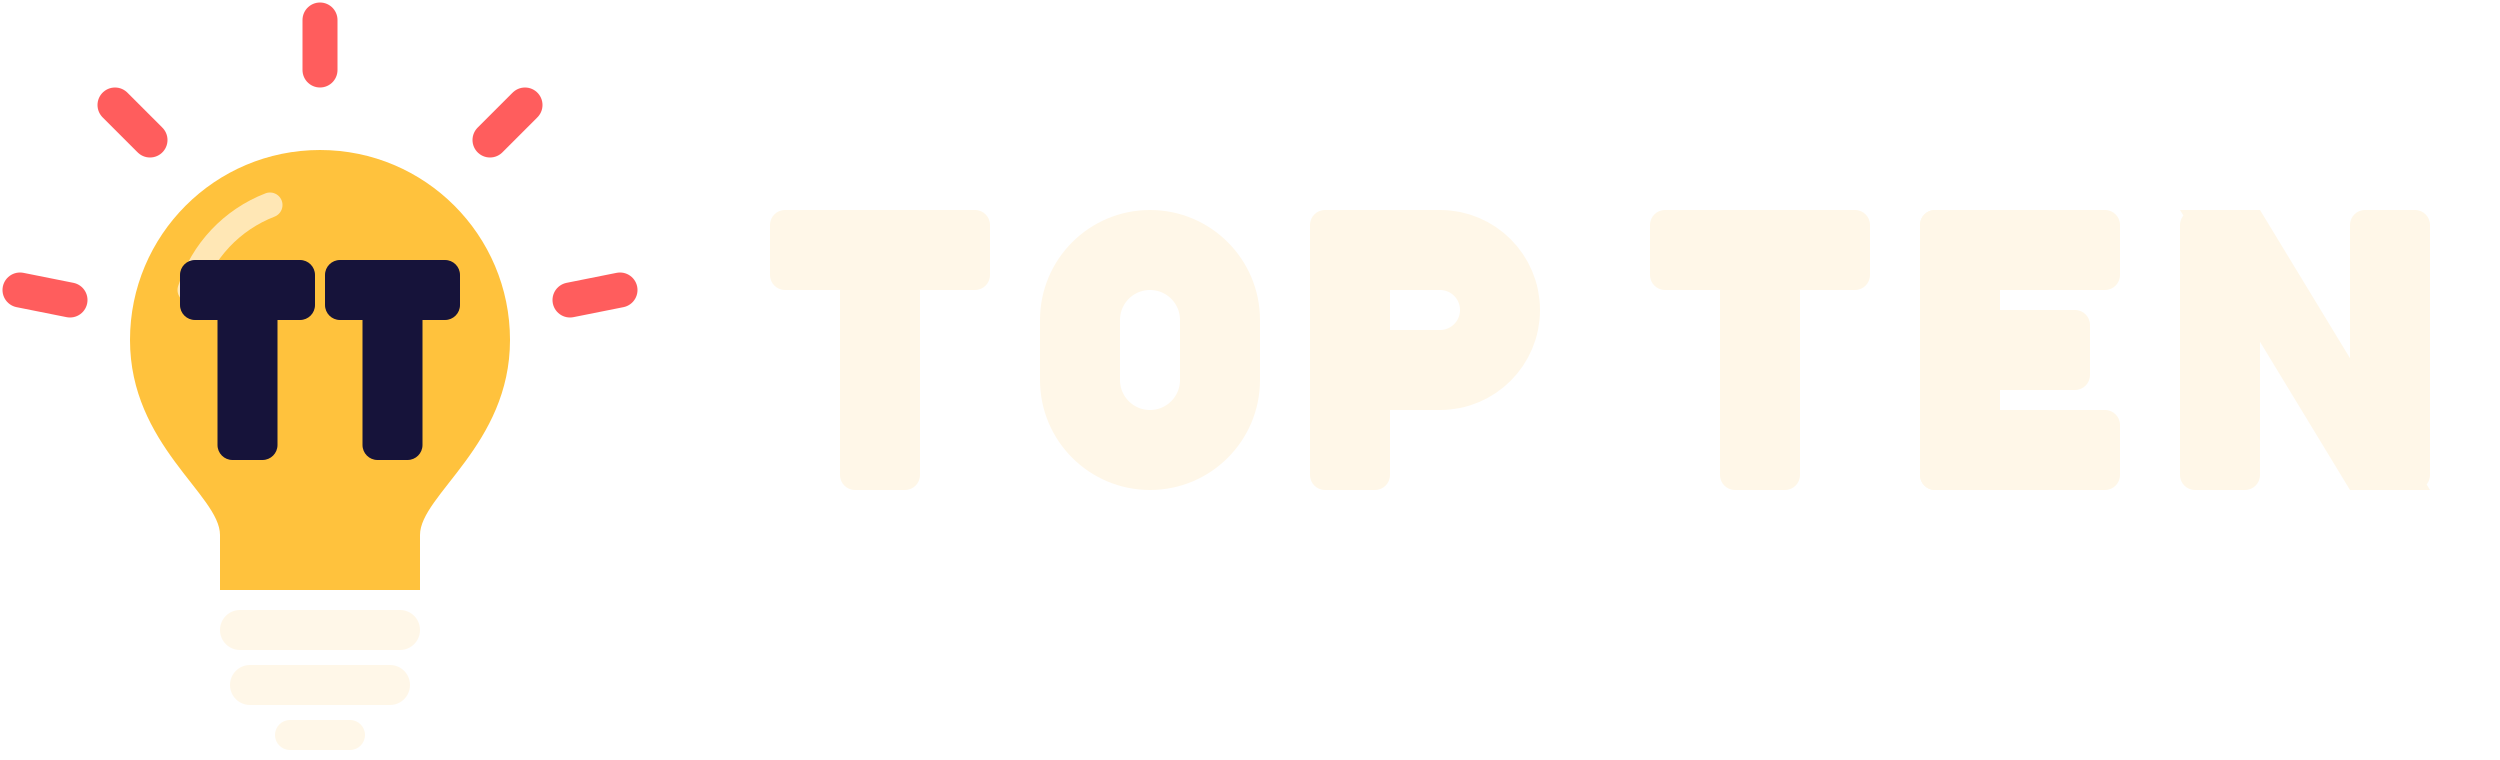
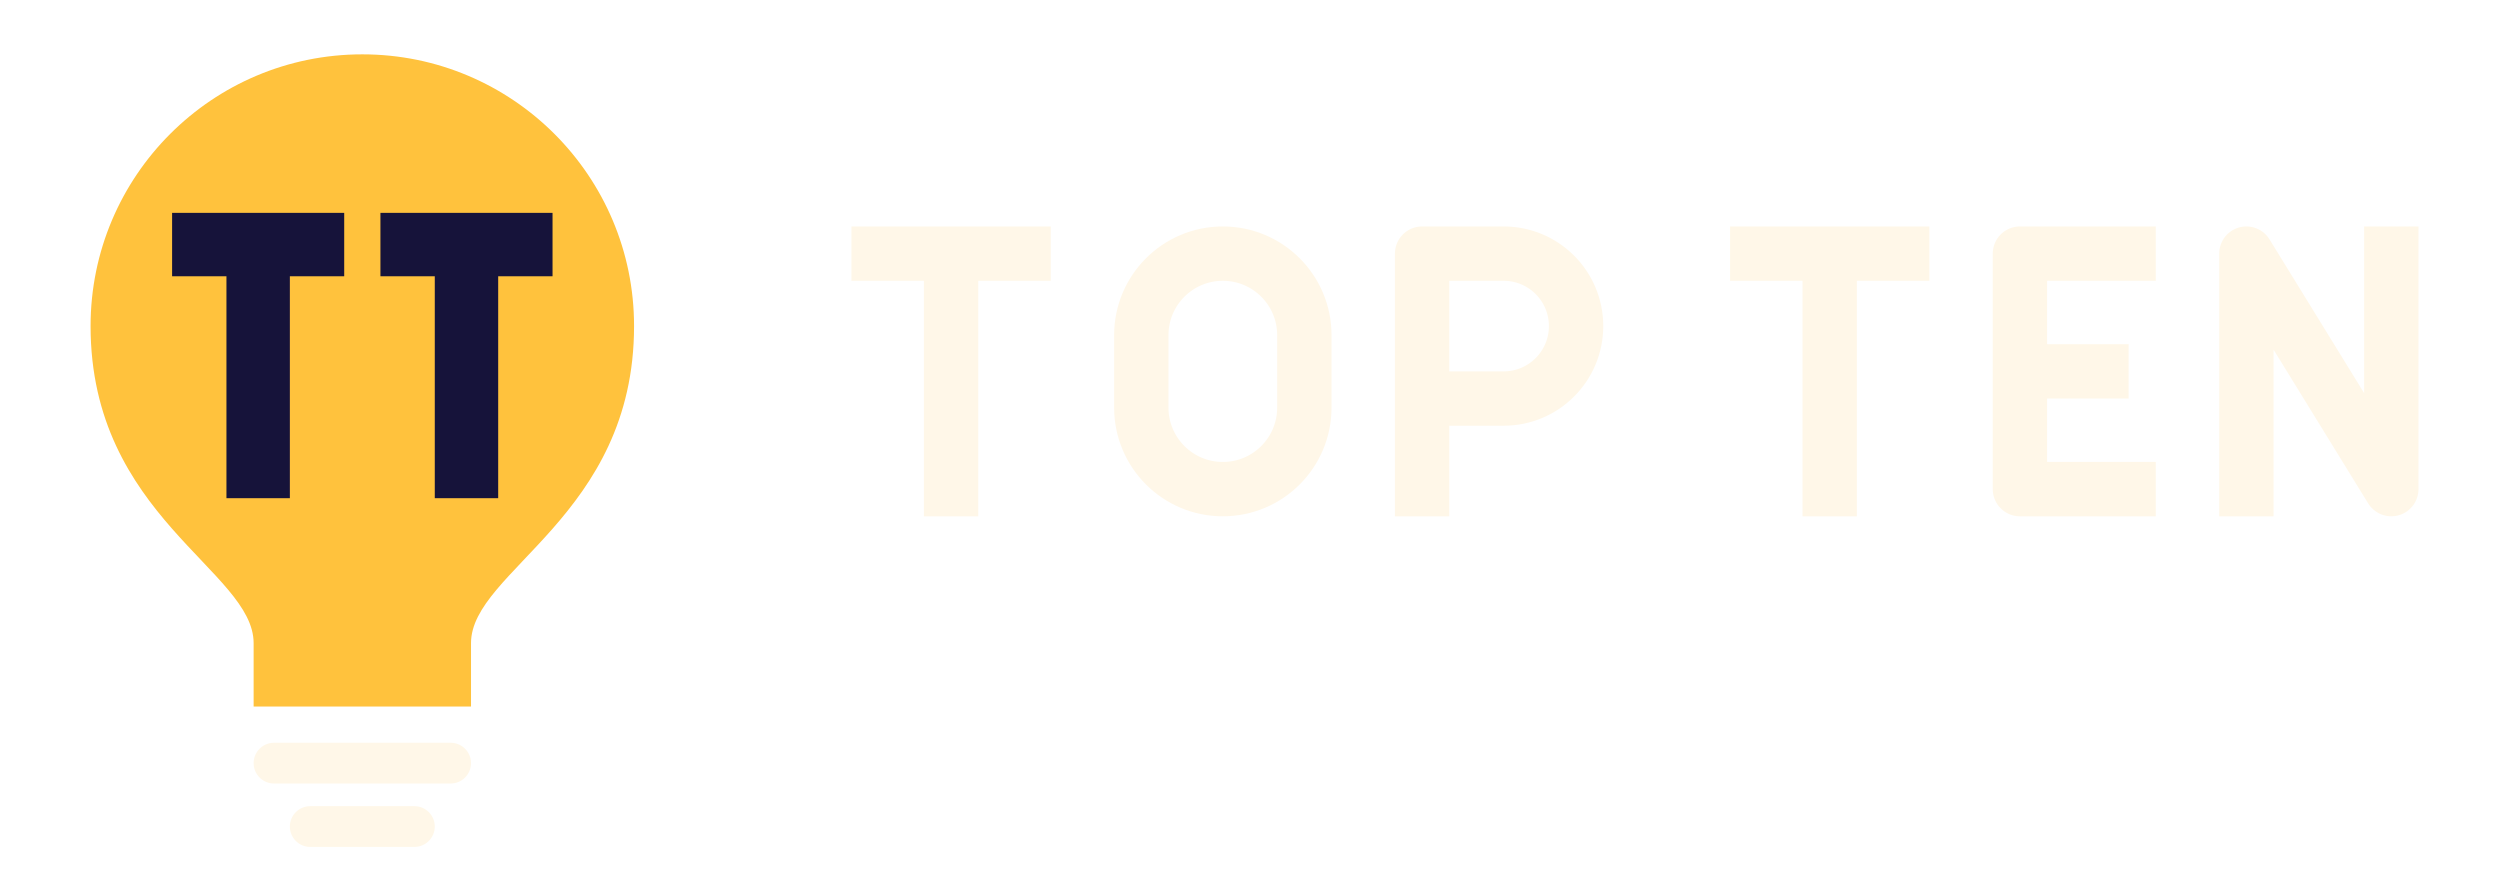
- <svg xmlns="http://www.w3.org/2000/svg" viewBox="-14 -20 500 152" role="img" aria-label="TT · Top Ten">
-   <g>
-     <g stroke="#FF5D5D" stroke-width="7" stroke-linecap="round">
-       <line x1="50" y1="-6" x2="50" y2="-16" />
-       <line x1="16" y1="8" x2="9" y2="1" />
-       <line x1="84" y1="8" x2="91" y2="1" />
-       <line x1="0" y1="40" x2="-10" y2="38" />
-       <line x1="100" y1="40" x2="110" y2="38" />
-     </g>
-     <path fill="#FFC23D" d="M30 98 V87 C30 79 12 69 12 48 A38 38 0 0 1 88 48 C88 69 70 79 70 87 V98 Z" />
-     <path d="M24 38 A27 27 0 0 1 40 21" fill="none" stroke="#FFF7E8" stroke-width="5" stroke-linecap="round" opacity="0.7" />
-     <g fill="#16133A">
-       <rect x="22" y="32" width="27" height="12" rx="3" />
-       <rect x="29.5" y="32" width="12" height="40" rx="3" />
-       <rect x="51" y="32" width="27" height="12" rx="3" />
-       <rect x="58.5" y="32" width="12" height="40" rx="3" />
-     </g>
-     <g fill="#FFF7E8">
-       <rect x="30" y="102" width="40" height="8" rx="4" />
-       <rect x="32" y="113" width="36" height="8" rx="4" />
-       <rect x="41" y="124" width="18" height="6" rx="3" />
-     </g>
-   </g>
-   <g transform="translate(140 22)">
-     <g fill="#FFF7E8">
-       <rect x="0" y="0" width="44" height="16" rx="3" />
-       <rect x="14" y="0" width="16" height="56" rx="3" />
-       <rect x="62" y="8" width="28" height="40" rx="14" fill="none" stroke="#FFF7E8" stroke-width="16" />
-       <rect x="108" y="0" width="16" height="56" rx="3" />
-       <path d="M116 8 H134 A12 12 0 0 1 134 32 H116" fill="none" stroke="#FFF7E8" stroke-width="16" />
-       <rect x="176" y="0" width="44" height="16" rx="3" />
-       <rect x="190" y="0" width="16" height="56" rx="3" />
-       <rect x="230" y="0" width="16" height="56" rx="3" />
-       <rect x="230" y="0" width="40" height="16" rx="3" />
-       <rect x="230" y="20" width="34" height="16" rx="3" />
-       <rect x="230" y="40" width="40" height="16" rx="3" />
-       <rect x="282" y="0" width="16" height="56" rx="3" />
-       <rect x="316" y="0" width="16" height="56" rx="3" />
-       <polygon points="282,0 298,0 332,56 316,56" />
+ <svg xmlns="http://www.w3.org/2000/svg" viewBox="10 4 276 98" role="img" aria-label="TT · Top Ten">
+   <path fill="#FFC23D" d="M38 82 V75 C38 67 20 61 20 40 A30 30 0 0 1 80 40 C80 61 62 67 62 75 V82 Z" />
+   <path fill="none" stroke="#16133A" stroke-width="7" d="M29 31 H48 M38.5 31 V59 M52 31 H71 M61.5 31 V59" />
+   <rect x="38" y="86" width="24" height="4.5" rx="2.25" fill="#FFF7E8" />
+   <rect x="42" y="93" width="16" height="4.5" rx="2.25" fill="#FFF7E8" />
+   <g transform="translate(104 29)">
+     <g fill="none" stroke="#FFF7E8" stroke-width="6" stroke-linejoin="round">
+       <path d="M0 3 H22 M11 3 V32" />
+       <rect x="32" y="3" width="18" height="26" rx="9" />
+       <path d="M63 32 V3 H72 A8 8 0 0 1 72 19 H63" />
+       <path d="M97 3 H119 M108 3 V32" />
+       <path d="M144 3 H129 V29 H144 M129 16 H141" />
+       <path d="M154 32 V3 L170 29 V0" />
    </g>
  </g>
</svg>
